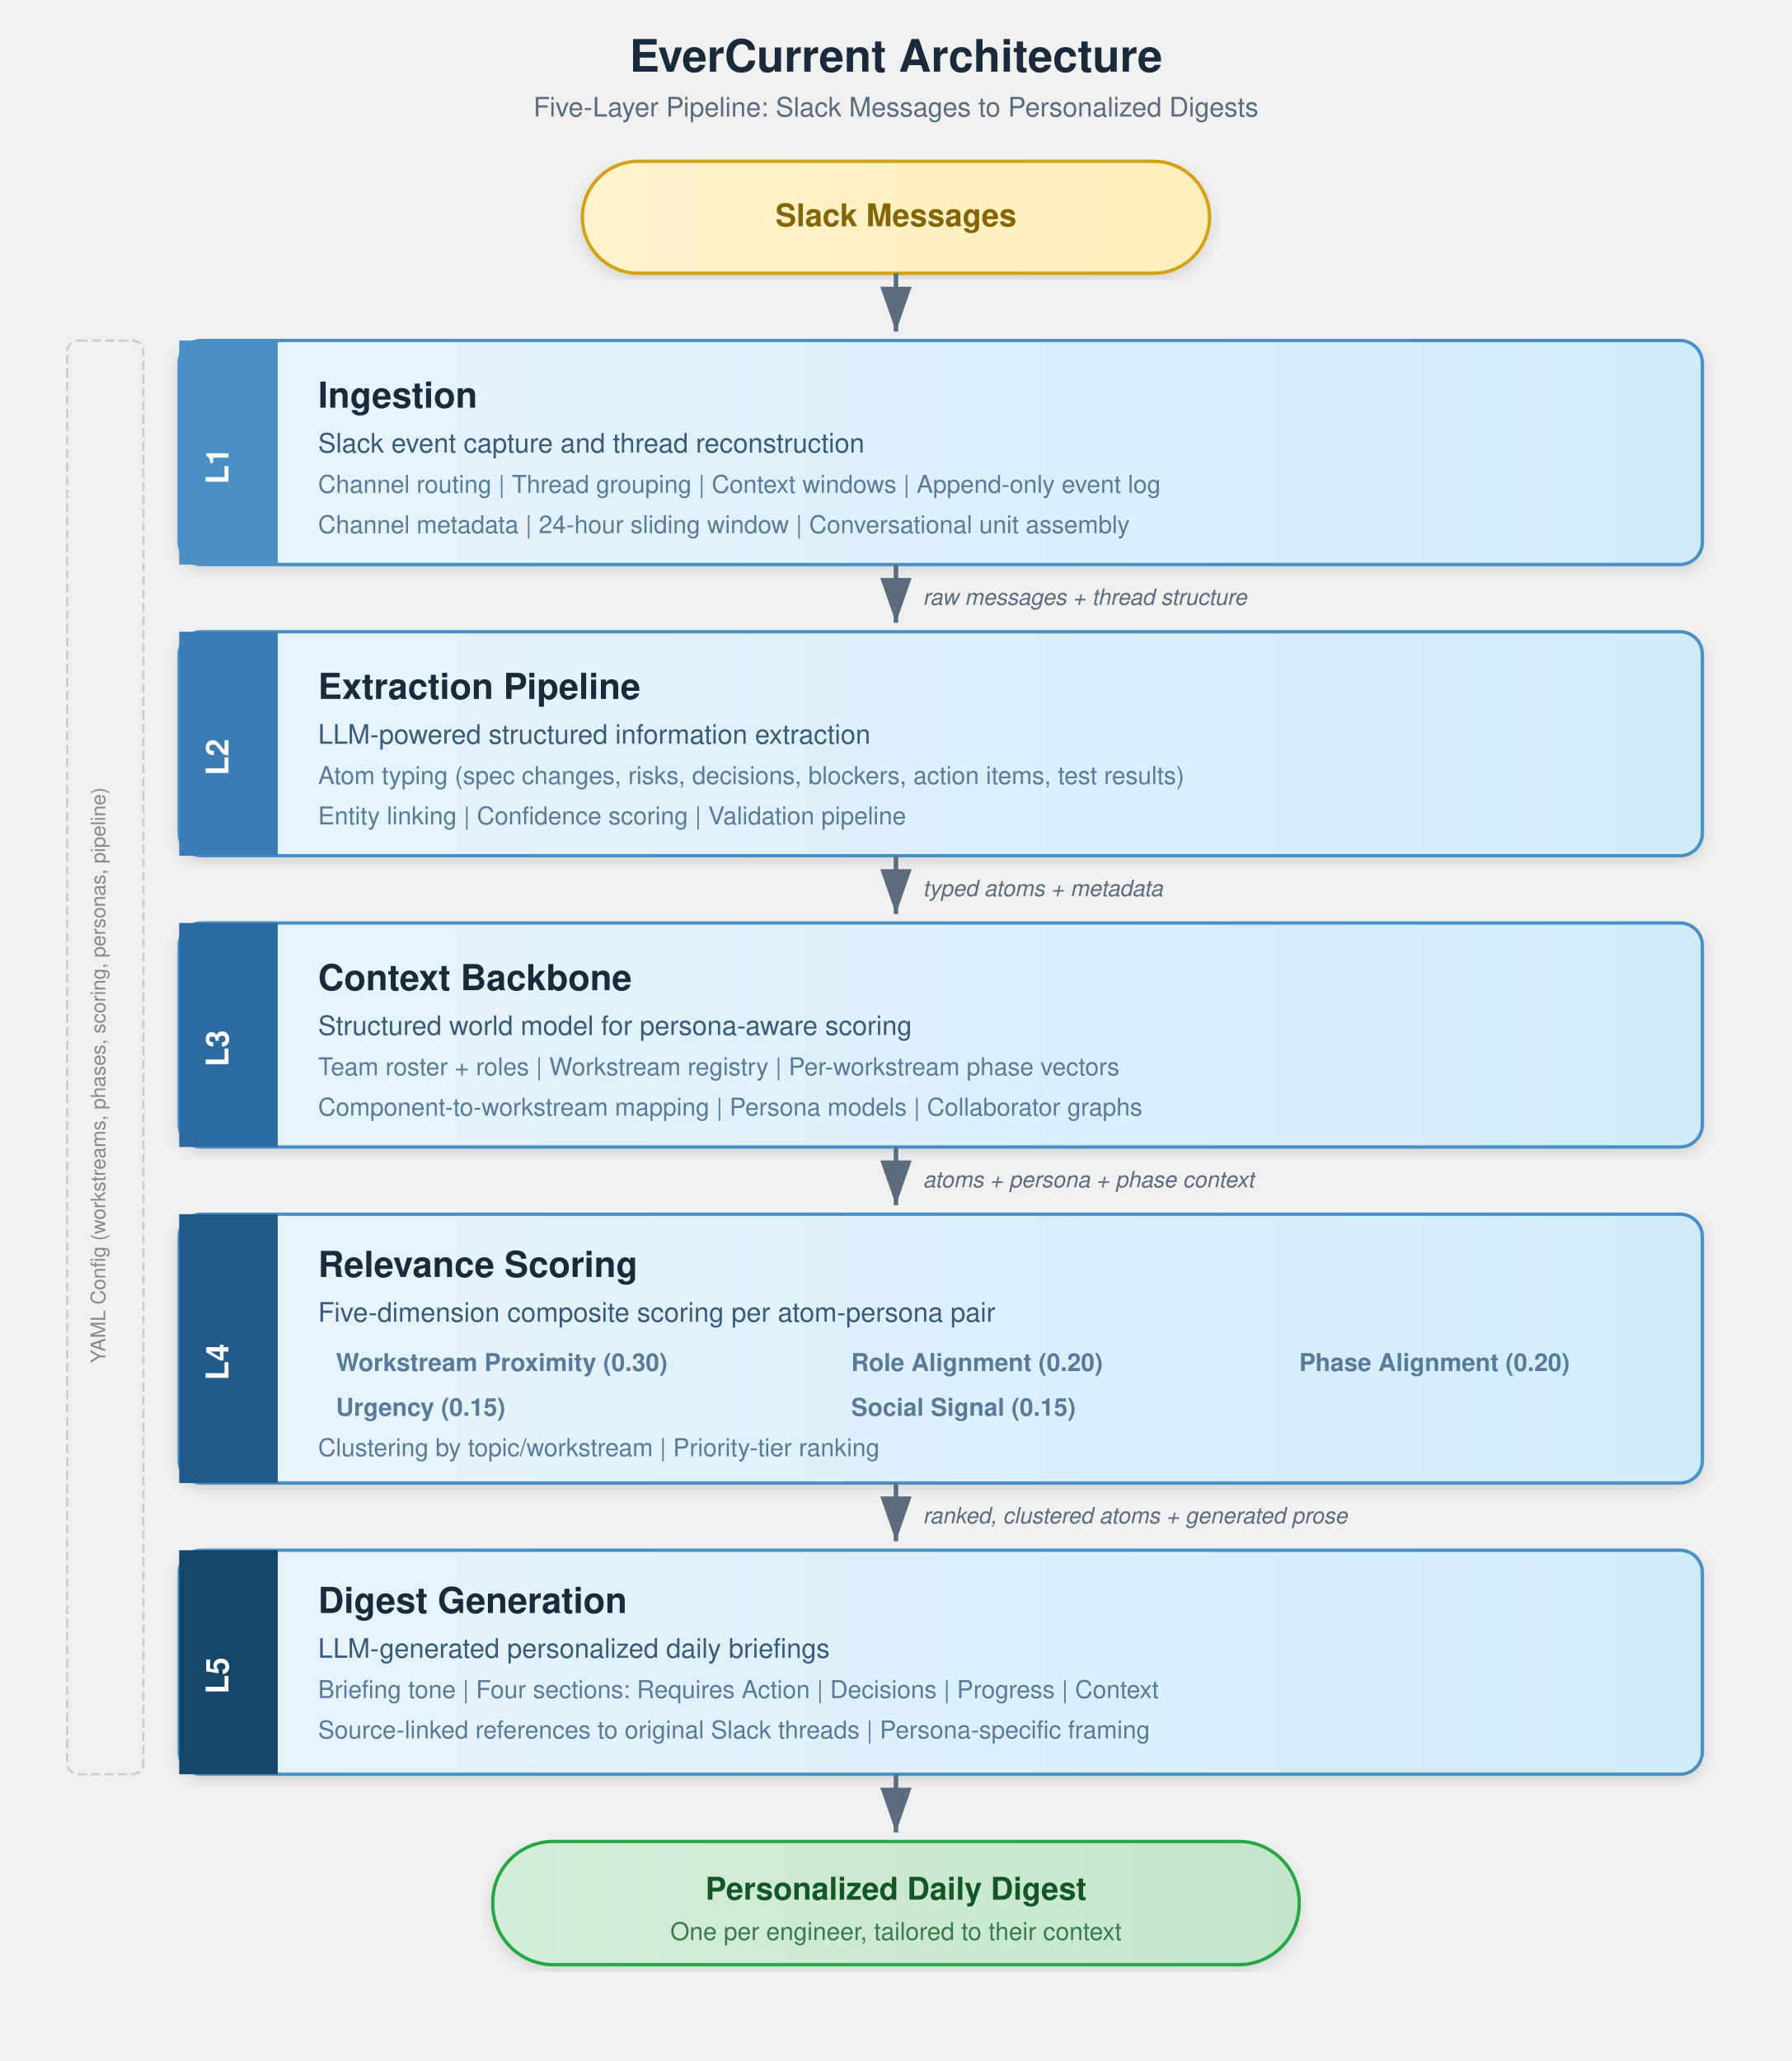
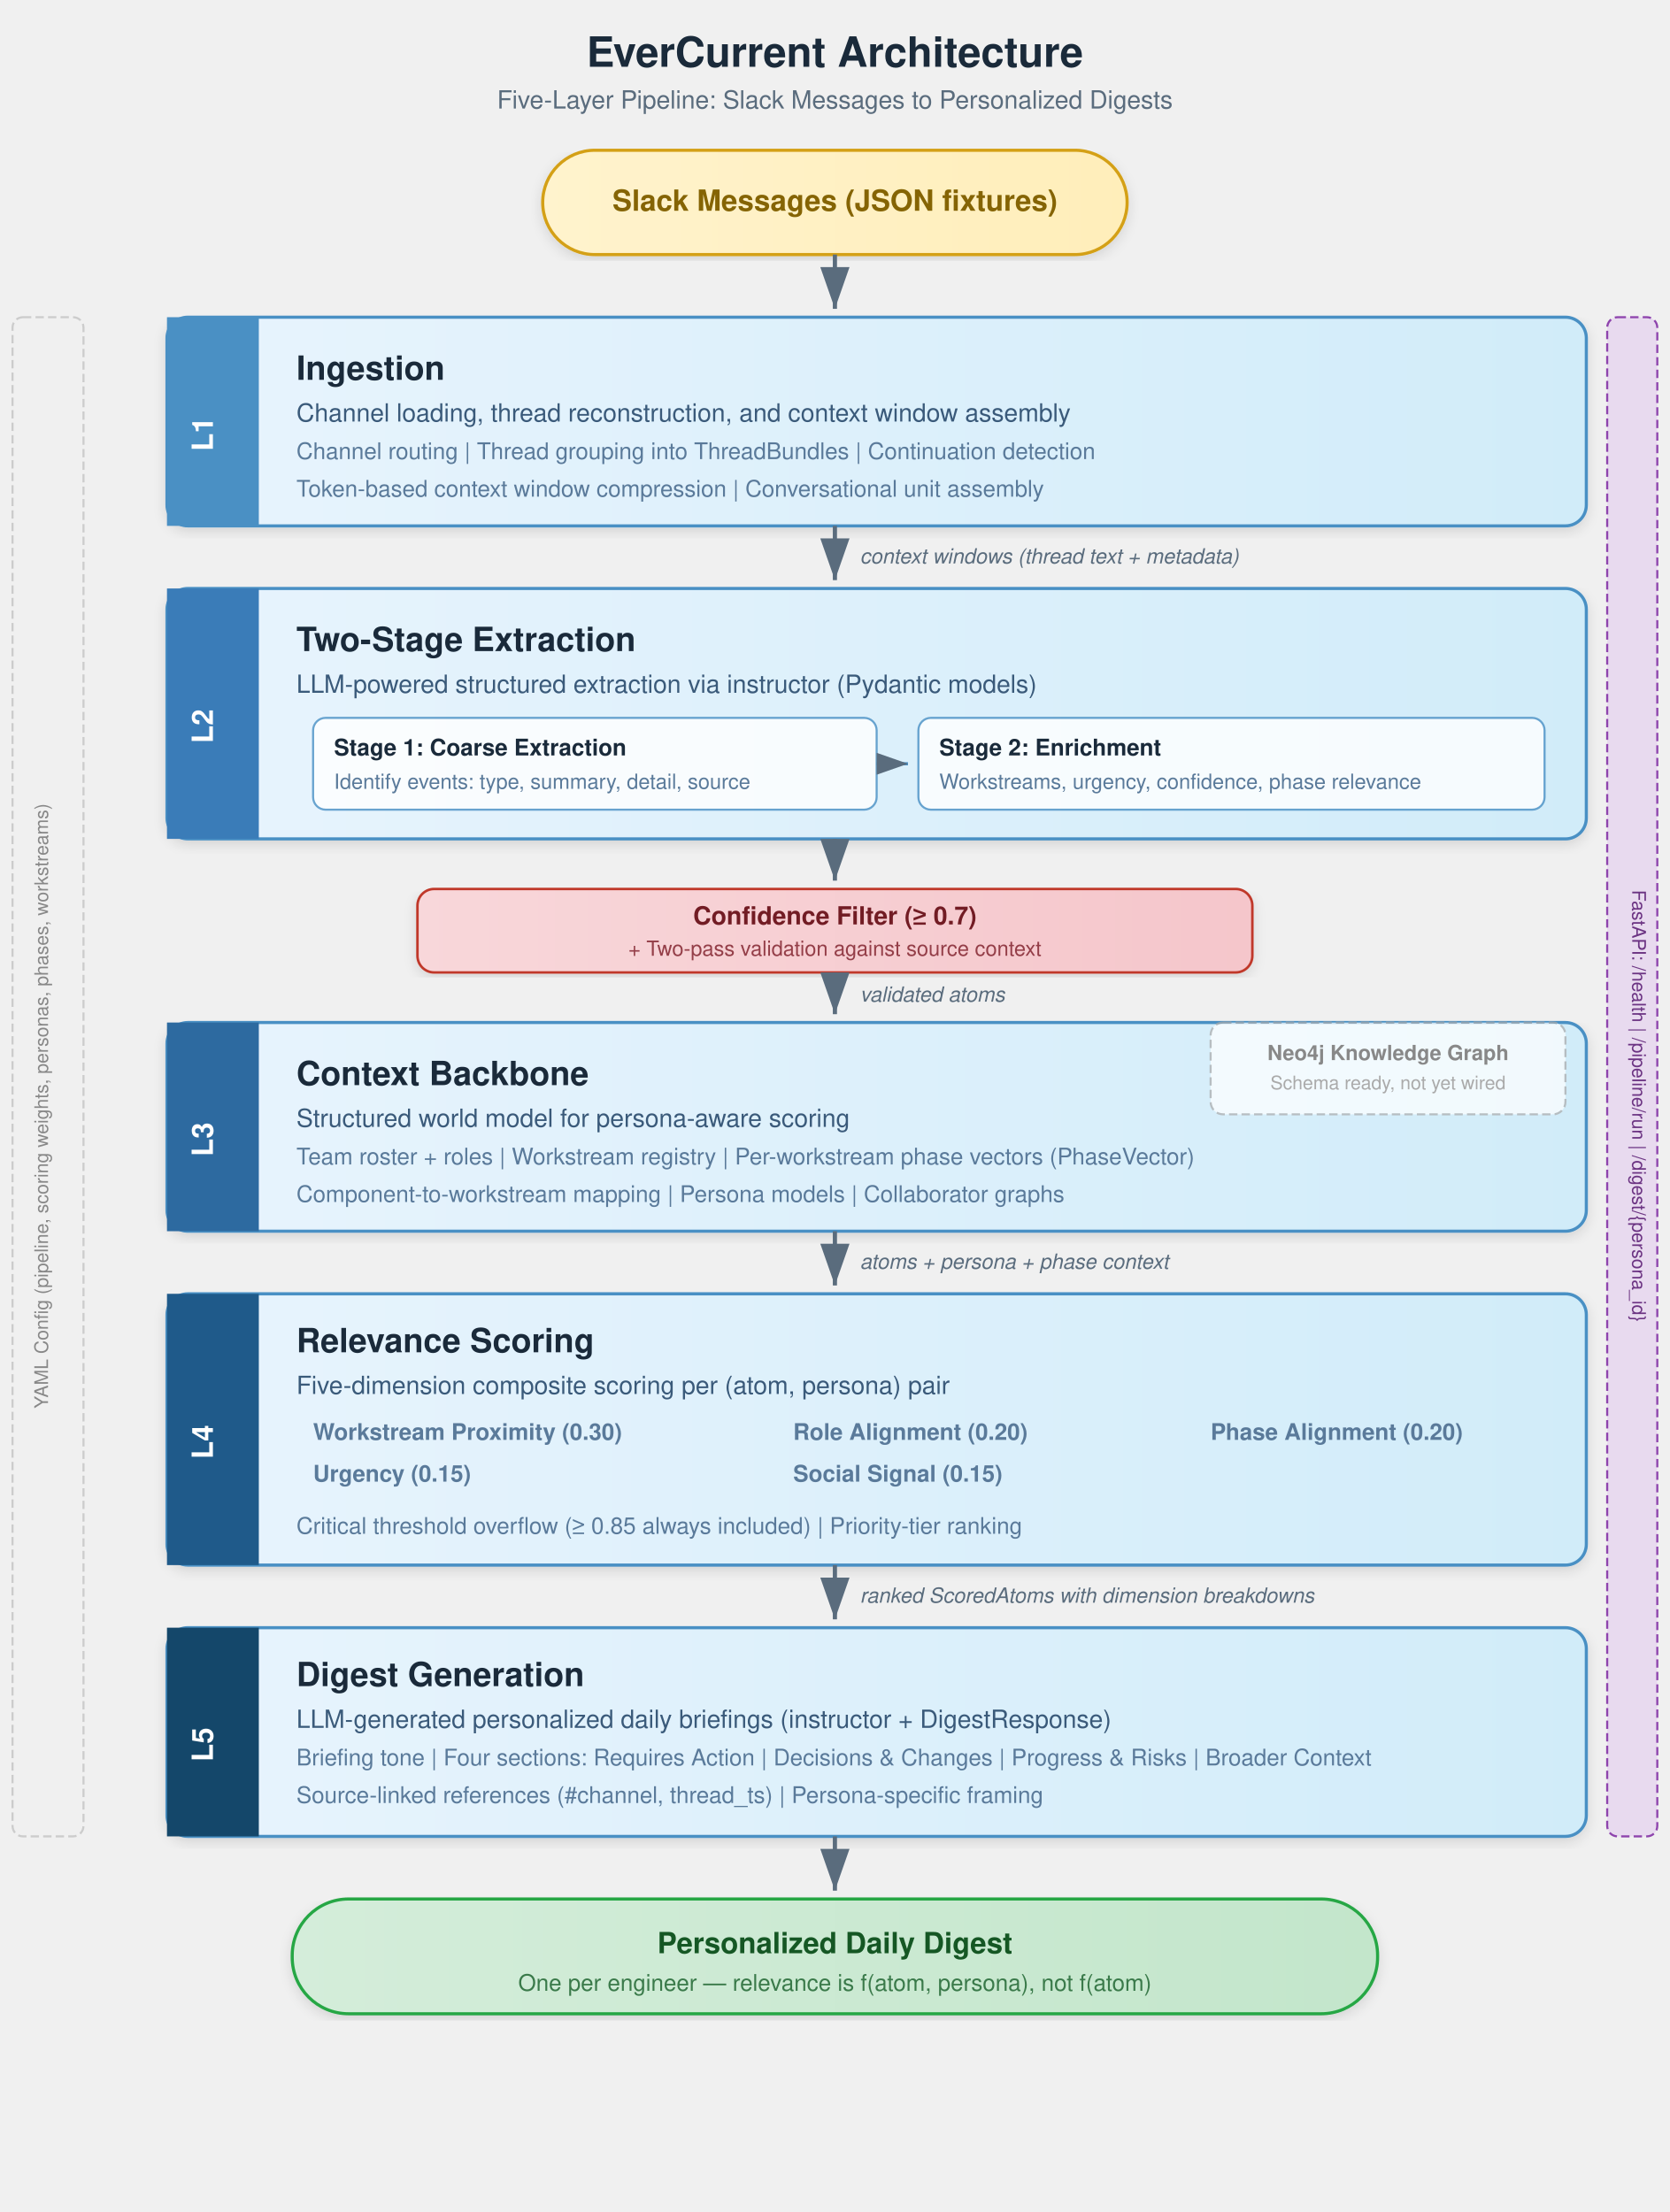
- <svg xmlns="http://www.w3.org/2000/svg" viewBox="0 0 800 920" font-family="'Segoe UI', Helvetica, Arial, sans-serif">
+ <svg xmlns="http://www.w3.org/2000/svg" viewBox="0 0 800 1060" font-family="'Segoe UI', Helvetica, Arial, sans-serif">
  <defs>
    <linearGradient id="layerGrad" x1="0%" y1="0%" x2="100%" y2="0%">
      <stop offset="0%" stop-color="#e8f4fd" />
      <stop offset="100%" stop-color="#d1ecf9" />
    </linearGradient>
    <linearGradient id="inputGrad" x1="0%" y1="0%" x2="100%" y2="0%">
      <stop offset="0%" stop-color="#fff3cd" />
      <stop offset="100%" stop-color="#ffeeba" />
    </linearGradient>
    <linearGradient id="outputGrad" x1="0%" y1="0%" x2="100%" y2="0%">
      <stop offset="0%" stop-color="#d4edda" />
      <stop offset="100%" stop-color="#c3e6cb" />
    </linearGradient>
+     <linearGradient id="filterGrad" x1="0%" y1="0%" x2="100%" y2="0%">
+       <stop offset="0%" stop-color="#f8d7da" />
+       <stop offset="100%" stop-color="#f5c6cb" />
+     </linearGradient>
    <filter id="shadow" x="-2%" y="-2%" width="104%" height="108%">
      <feDropShadow dx="0" dy="2" stdDeviation="3" flood-opacity="0.12" />
    </filter>
    <marker id="arrow" markerWidth="10" markerHeight="7" refX="10" refY="3.5" orient="auto">
      <polygon points="0 0, 10 3.5, 0 7" fill="#5a6c7d" />
    </marker>
  </defs>
  <text x="400" y="32" text-anchor="middle" font-size="20" font-weight="700" fill="#1a2a3a">EverCurrent Architecture</text>
  <text x="400" y="52" text-anchor="middle" font-size="12" fill="#5a6c7d">Five-Layer Pipeline: Slack Messages to Personalized Digests</text>
  <rect x="260" y="72" width="280" height="50" rx="25" fill="url(#inputGrad)" stroke="#d4a017" stroke-width="1.5" filter="url(#shadow)" />
-   <text x="400" y="101" text-anchor="middle" font-size="14" font-weight="600" fill="#856404">Slack Messages</text>
+   <text x="400" y="101" text-anchor="middle" font-size="14" font-weight="600" fill="#856404">Slack Messages (JSON fixtures)</text>
  <line x1="400" y1="122" x2="400" y2="148" stroke="#5a6c7d" stroke-width="2" marker-end="url(#arrow)" />
  <rect x="80" y="152" width="680" height="100" rx="10" fill="url(#layerGrad)" stroke="#4a90c4" stroke-width="1.5" filter="url(#shadow)" />
  <rect x="80" y="152" width="44" height="100" rx="10 0 0 10" fill="#4a90c4" />
  <text x="102" y="208" text-anchor="middle" font-size="14" font-weight="700" fill="#fff" transform="rotate(-90 102 208)">L1</text>
  <text x="142" y="182" font-size="16" font-weight="700" fill="#1a2a3a">Ingestion</text>
-   <text x="142" y="202" font-size="12" fill="#3a5a7a">Slack event capture and thread reconstruction</text>
-   <text x="142" y="220" font-size="11" fill="#5a7a9a">Channel routing | Thread grouping | Context windows | Append-only event log</text>
-   <text x="142" y="238" font-size="11" fill="#5a7a9a">Channel metadata | 24-hour sliding window | Conversational unit assembly</text>
+   <text x="142" y="202" font-size="12" fill="#3a5a7a">Channel loading, thread reconstruction, and context window assembly</text>
+   <text x="142" y="220" font-size="11" fill="#5a7a9a">Channel routing | Thread grouping into ThreadBundles | Continuation detection</text>
+   <text x="142" y="238" font-size="11" fill="#5a7a9a">Token-based context window compression | Conversational unit assembly</text>
  <line x1="400" y1="252" x2="400" y2="278" stroke="#5a6c7d" stroke-width="2" marker-end="url(#arrow)" />
-   <text x="412" y="270" font-size="10" fill="#5a6c7d" font-style="italic">raw messages + thread structure</text>
-   <rect x="80" y="282" width="680" height="100" rx="10" fill="url(#layerGrad)" stroke="#4a90c4" stroke-width="1.5" filter="url(#shadow)" />
-   <rect x="80" y="282" width="44" height="100" rx="10 0 0 10" fill="#3a7cb8" />
-   <text x="102" y="338" text-anchor="middle" font-size="14" font-weight="700" fill="#fff" transform="rotate(-90 102 338)">L2</text>
-   <text x="142" y="312" font-size="16" font-weight="700" fill="#1a2a3a">Extraction Pipeline</text>
-   <text x="142" y="332" font-size="12" fill="#3a5a7a">LLM-powered structured information extraction</text>
-   <text x="142" y="350" font-size="11" fill="#5a7a9a">Atom typing (spec changes, risks, decisions, blockers, action items, test results)</text>
-   <text x="142" y="368" font-size="11" fill="#5a7a9a">Entity linking | Confidence scoring | Validation pipeline</text>
-   <line x1="400" y1="382" x2="400" y2="408" stroke="#5a6c7d" stroke-width="2" marker-end="url(#arrow)" />
-   <text x="412" y="400" font-size="10" fill="#5a6c7d" font-style="italic">typed atoms + metadata</text>
-   <rect x="80" y="412" width="680" height="100" rx="10" fill="url(#layerGrad)" stroke="#4a90c4" stroke-width="1.5" filter="url(#shadow)" />
-   <rect x="80" y="412" width="44" height="100" rx="10 0 0 10" fill="#2d6aa0" />
-   <text x="102" y="468" text-anchor="middle" font-size="14" font-weight="700" fill="#fff" transform="rotate(-90 102 468)">L3</text>
-   <text x="142" y="442" font-size="16" font-weight="700" fill="#1a2a3a">Context Backbone</text>
-   <text x="142" y="462" font-size="12" fill="#3a5a7a">Structured world model for persona-aware scoring</text>
-   <text x="142" y="480" font-size="11" fill="#5a7a9a">Team roster + roles | Workstream registry | Per-workstream phase vectors</text>
-   <text x="142" y="498" font-size="11" fill="#5a7a9a">Component-to-workstream mapping | Persona models | Collaborator graphs</text>
-   <line x1="400" y1="512" x2="400" y2="538" stroke="#5a6c7d" stroke-width="2" marker-end="url(#arrow)" />
-   <text x="412" y="530" font-size="10" fill="#5a6c7d" font-style="italic">atoms + persona + phase context</text>
-   <rect x="80" y="542" width="680" height="120" rx="10" fill="url(#layerGrad)" stroke="#4a90c4" stroke-width="1.5" filter="url(#shadow)" />
-   <rect x="80" y="542" width="44" height="120" rx="10 0 0 10" fill="#1f5a8a" />
-   <text x="102" y="608" text-anchor="middle" font-size="14" font-weight="700" fill="#fff" transform="rotate(-90 102 608)">L4</text>
-   <text x="142" y="570" font-size="16" font-weight="700" fill="#1a2a3a">Relevance Scoring</text>
-   <text x="142" y="590" font-size="12" fill="#3a5a7a">Five-dimension composite scoring per atom-persona pair</text>
-   <text x="150" y="612" font-size="11" fill="#5a7a9a" font-weight="600">Workstream Proximity (0.30)</text>
-   <text x="380" y="612" font-size="11" fill="#5a7a9a" font-weight="600">Role Alignment (0.20)</text>
-   <text x="580" y="612" font-size="11" fill="#5a7a9a" font-weight="600">Phase Alignment (0.20)</text>
-   <text x="150" y="632" font-size="11" fill="#5a7a9a" font-weight="600">Urgency (0.15)</text>
-   <text x="380" y="632" font-size="11" fill="#5a7a9a" font-weight="600">Social Signal (0.15)</text>
-   <text x="142" y="650" font-size="11" fill="#5a7a9a">Clustering by topic/workstream | Priority-tier ranking</text>
-   <line x1="400" y1="662" x2="400" y2="688" stroke="#5a6c7d" stroke-width="2" marker-end="url(#arrow)" />
-   <text x="412" y="680" font-size="10" fill="#5a6c7d" font-style="italic">ranked, clustered atoms + generated prose</text>
-   <rect x="80" y="692" width="680" height="100" rx="10" fill="url(#layerGrad)" stroke="#4a90c4" stroke-width="1.5" filter="url(#shadow)" />
-   <rect x="80" y="692" width="44" height="100" rx="10 0 0 10" fill="#14476a" />
-   <text x="102" y="748" text-anchor="middle" font-size="14" font-weight="700" fill="#fff" transform="rotate(-90 102 748)">L5</text>
-   <text x="142" y="720" font-size="16" font-weight="700" fill="#1a2a3a">Digest Generation</text>
-   <text x="142" y="740" font-size="12" fill="#3a5a7a">LLM-generated personalized daily briefings</text>
-   <text x="142" y="758" font-size="11" fill="#5a7a9a">Briefing tone | Four sections: Requires Action | Decisions | Progress | Context</text>
-   <text x="142" y="776" font-size="11" fill="#5a7a9a">Source-linked references to original Slack threads | Persona-specific framing</text>
-   <line x1="400" y1="792" x2="400" y2="818" stroke="#5a6c7d" stroke-width="2" marker-end="url(#arrow)" />
-   <rect x="220" y="822" width="360" height="55" rx="27" fill="url(#outputGrad)" stroke="#28a745" stroke-width="1.5" filter="url(#shadow)" />
-   <text x="400" y="848" text-anchor="middle" font-size="14" font-weight="600" fill="#155724">Personalized Daily Digest</text>
-   <text x="400" y="866" text-anchor="middle" font-size="11" fill="#3a7a4a">One per engineer, tailored to their context</text>
-   <rect x="30" y="152" width="34" height="640" rx="5" fill="#f0f0f0" stroke="#ccc" stroke-width="1" stroke-dasharray="4,2" />
-   <text x="47" y="480" text-anchor="middle" font-size="9" fill="#888" transform="rotate(-90 47 480)">YAML Config (workstreams, phases, scoring, personas, pipeline)</text>
+   <text x="412" y="270" font-size="10" fill="#5a6c7d" font-style="italic">context windows (thread text + metadata)</text>
+   <rect x="80" y="282" width="680" height="120" rx="10" fill="url(#layerGrad)" stroke="#4a90c4" stroke-width="1.5" filter="url(#shadow)" />
+   <rect x="80" y="282" width="44" height="120" rx="10 0 0 10" fill="#3a7cb8" />
+   <text x="102" y="348" text-anchor="middle" font-size="14" font-weight="700" fill="#fff" transform="rotate(-90 102 348)">L2</text>
+   <text x="142" y="312" font-size="16" font-weight="700" fill="#1a2a3a">Two-Stage Extraction</text>
+   <text x="142" y="332" font-size="12" fill="#3a5a7a">LLM-powered structured extraction via instructor (Pydantic models)</text>
+   <rect x="150" y="344" width="270" height="44" rx="6" fill="#fff" stroke="#4a90c4" stroke-width="1" opacity="0.8" />
+   <text x="160" y="362" font-size="11" font-weight="600" fill="#1a2a3a">Stage 1: Coarse Extraction</text>
+   <text x="160" y="378" font-size="10" fill="#5a7a9a">Identify events: type, summary, detail, source</text>
+   <rect x="440" y="344" width="300" height="44" rx="6" fill="#fff" stroke="#4a90c4" stroke-width="1" opacity="0.8" />
+   <text x="450" y="362" font-size="11" font-weight="600" fill="#1a2a3a">Stage 2: Enrichment</text>
+   <text x="450" y="378" font-size="10" fill="#5a7a9a">Workstreams, urgency, confidence, phase relevance</text>
+   <line x1="420" y1="366" x2="435" y2="366" stroke="#4a90c4" stroke-width="1.5" marker-end="url(#arrow)" />
+   <line x1="400" y1="402" x2="400" y2="422" stroke="#5a6c7d" stroke-width="2" marker-end="url(#arrow)" />
+   <rect x="200" y="426" width="400" height="40" rx="8" fill="url(#filterGrad)" stroke="#c0392b" stroke-width="1.2" filter="url(#shadow)" />
+   <text x="400" y="443" text-anchor="middle" font-size="12" font-weight="600" fill="#721c24">Confidence Filter (≥ 0.7)</text>
+   <text x="400" y="458" text-anchor="middle" font-size="10" fill="#943e48">+ Two-pass validation against source context</text>
+   <line x1="400" y1="466" x2="400" y2="486" stroke="#5a6c7d" stroke-width="2" marker-end="url(#arrow)" />
+   <text x="412" y="480" font-size="10" fill="#5a6c7d" font-style="italic">validated atoms</text>
+   <rect x="80" y="490" width="680" height="100" rx="10" fill="url(#layerGrad)" stroke="#4a90c4" stroke-width="1.5" filter="url(#shadow)" />
+   <rect x="80" y="490" width="44" height="100" rx="10 0 0 10" fill="#2d6aa0" />
+   <text x="102" y="546" text-anchor="middle" font-size="14" font-weight="700" fill="#fff" transform="rotate(-90 102 546)">L3</text>
+   <text x="142" y="520" font-size="16" font-weight="700" fill="#1a2a3a">Context Backbone</text>
+   <text x="142" y="540" font-size="12" fill="#3a5a7a">Structured world model for persona-aware scoring</text>
+   <text x="142" y="558" font-size="11" fill="#5a7a9a">Team roster + roles | Workstream registry | Per-workstream phase vectors (PhaseVector)</text>
+   <text x="142" y="576" font-size="11" fill="#5a7a9a">Component-to-workstream mapping | Persona models | Collaborator graphs</text>
+   <line x1="400" y1="590" x2="400" y2="616" stroke="#5a6c7d" stroke-width="2" marker-end="url(#arrow)" />
+   <text x="412" y="608" font-size="10" fill="#5a6c7d" font-style="italic">atoms + persona + phase context</text>
+   <rect x="80" y="620" width="680" height="130" rx="10" fill="url(#layerGrad)" stroke="#4a90c4" stroke-width="1.5" filter="url(#shadow)" />
+   <rect x="80" y="620" width="44" height="130" rx="10 0 0 10" fill="#1f5a8a" />
+   <text x="102" y="691" text-anchor="middle" font-size="14" font-weight="700" fill="#fff" transform="rotate(-90 102 691)">L4</text>
+   <text x="142" y="648" font-size="16" font-weight="700" fill="#1a2a3a">Relevance Scoring</text>
+   <text x="142" y="668" font-size="12" fill="#3a5a7a">Five-dimension composite scoring per (atom, persona) pair</text>
+   <text x="150" y="690" font-size="11" fill="#5a7a9a" font-weight="600">Workstream Proximity (0.30)</text>
+   <text x="380" y="690" font-size="11" fill="#5a7a9a" font-weight="600">Role Alignment (0.20)</text>
+   <text x="580" y="690" font-size="11" fill="#5a7a9a" font-weight="600">Phase Alignment (0.20)</text>
+   <text x="150" y="710" font-size="11" fill="#5a7a9a" font-weight="600">Urgency (0.15)</text>
+   <text x="380" y="710" font-size="11" fill="#5a7a9a" font-weight="600">Social Signal (0.15)</text>
+   <text x="142" y="735" font-size="11" fill="#5a7a9a">Critical threshold overflow (≥ 0.85 always included) | Priority-tier ranking</text>
+   <line x1="400" y1="750" x2="400" y2="776" stroke="#5a6c7d" stroke-width="2" marker-end="url(#arrow)" />
+   <text x="412" y="768" font-size="10" fill="#5a6c7d" font-style="italic">ranked ScoredAtoms with dimension breakdowns</text>
+   <rect x="80" y="780" width="680" height="100" rx="10" fill="url(#layerGrad)" stroke="#4a90c4" stroke-width="1.5" filter="url(#shadow)" />
+   <rect x="80" y="780" width="44" height="100" rx="10 0 0 10" fill="#14476a" />
+   <text x="102" y="836" text-anchor="middle" font-size="14" font-weight="700" fill="#fff" transform="rotate(-90 102 836)">L5</text>
+   <text x="142" y="808" font-size="16" font-weight="700" fill="#1a2a3a">Digest Generation</text>
+   <text x="142" y="828" font-size="12" fill="#3a5a7a">LLM-generated personalized daily briefings (instructor + DigestResponse)</text>
+   <text x="142" y="846" font-size="11" fill="#5a7a9a">Briefing tone | Four sections: Requires Action | Decisions &amp; Changes | Progress &amp; Risks | Broader Context</text>
+   <text x="142" y="864" font-size="11" fill="#5a7a9a">Source-linked references (#channel, thread_ts) | Persona-specific framing</text>
+   <line x1="400" y1="880" x2="400" y2="906" stroke="#5a6c7d" stroke-width="2" marker-end="url(#arrow)" />
+   <rect x="140" y="910" width="520" height="55" rx="27" fill="url(#outputGrad)" stroke="#28a745" stroke-width="1.5" filter="url(#shadow)" />
+   <text x="400" y="936" text-anchor="middle" font-size="14" font-weight="600" fill="#155724">Personalized Daily Digest</text>
+   <text x="400" y="954" text-anchor="middle" font-size="11" fill="#3a7a4a">One per engineer — relevance is f(atom, persona), not f(atom)</text>
+   <rect x="770" y="152" width="24" height="728" rx="5" fill="#e8daef" stroke="#8e44ad" stroke-width="1" stroke-dasharray="4,2" />
+   <text x="782" y="530" text-anchor="middle" font-size="9" fill="#6c3483" transform="rotate(90 782 530)">FastAPI: /health | /pipeline/run | /digest/{persona_id}</text>
+   <rect x="6" y="152" width="34" height="728" rx="5" fill="#f0f0f0" stroke="#ccc" stroke-width="1" stroke-dasharray="4,2" />
+   <text x="23" y="530" text-anchor="middle" font-size="9" fill="#888" transform="rotate(-90 23 530)">YAML Config (pipeline, scoring weights, personas, phases, workstreams)</text>
+   <rect x="580" y="490" width="170" height="44" rx="6" fill="#fff" stroke="#aaa" stroke-width="1" stroke-dasharray="4,2" opacity="0.7" />
+   <text x="665" y="508" text-anchor="middle" font-size="10" font-weight="600" fill="#888">Neo4j Knowledge Graph</text>
+   <text x="665" y="522" text-anchor="middle" font-size="9" fill="#aaa">Schema ready, not yet wired</text>
</svg>
